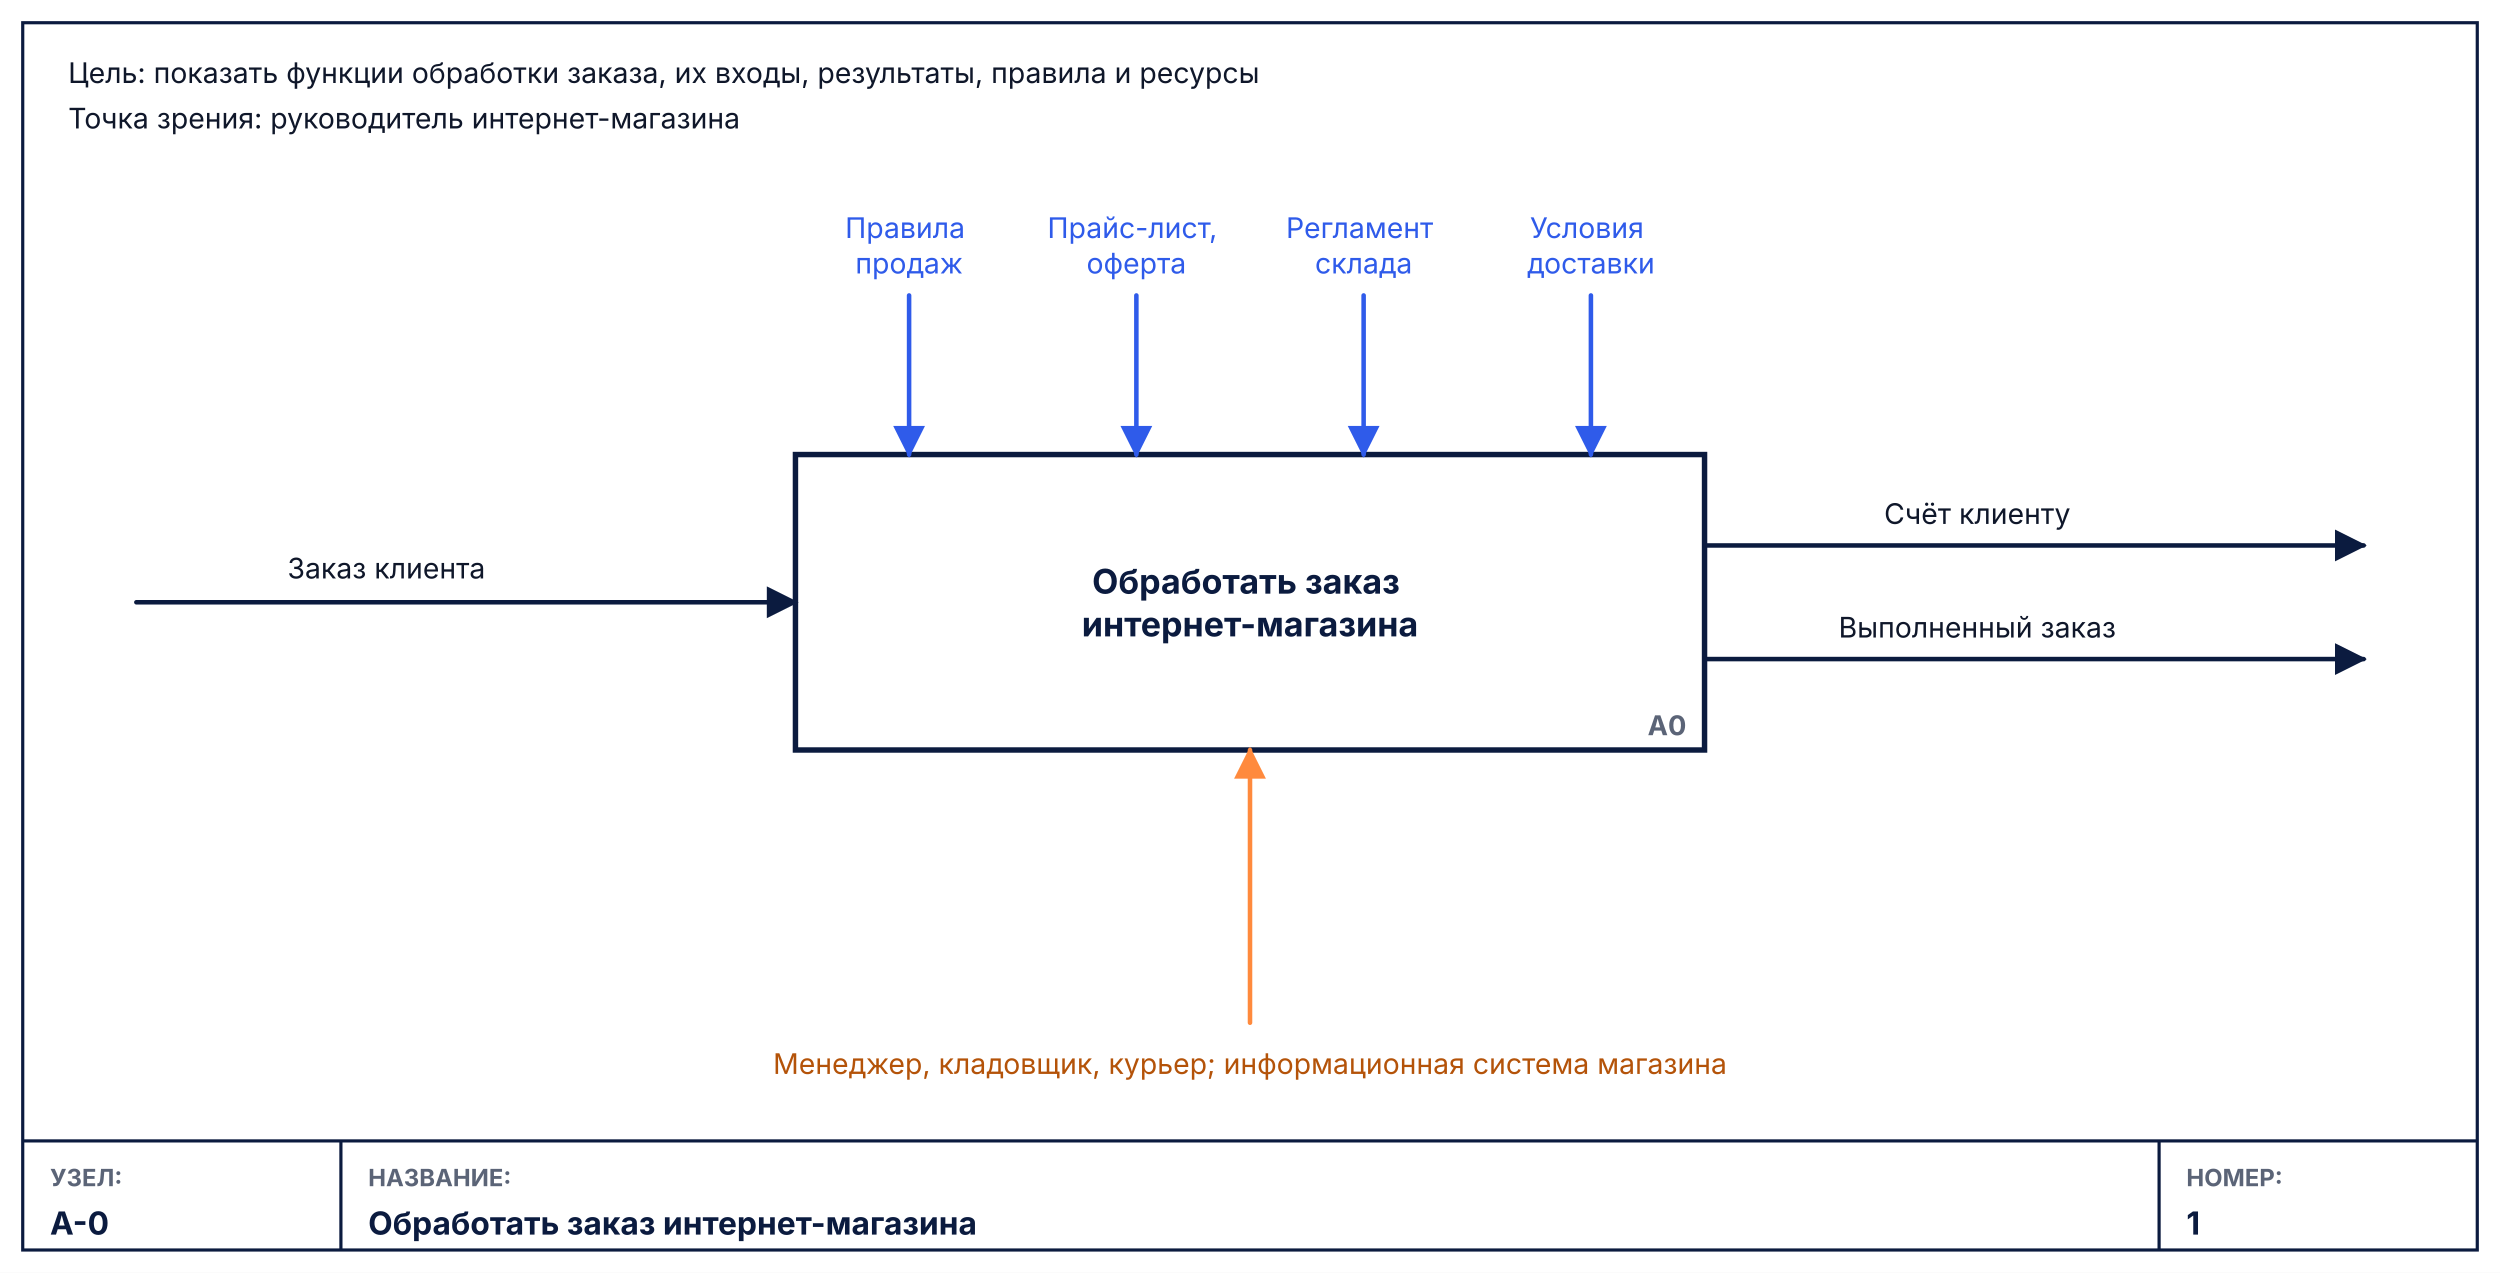
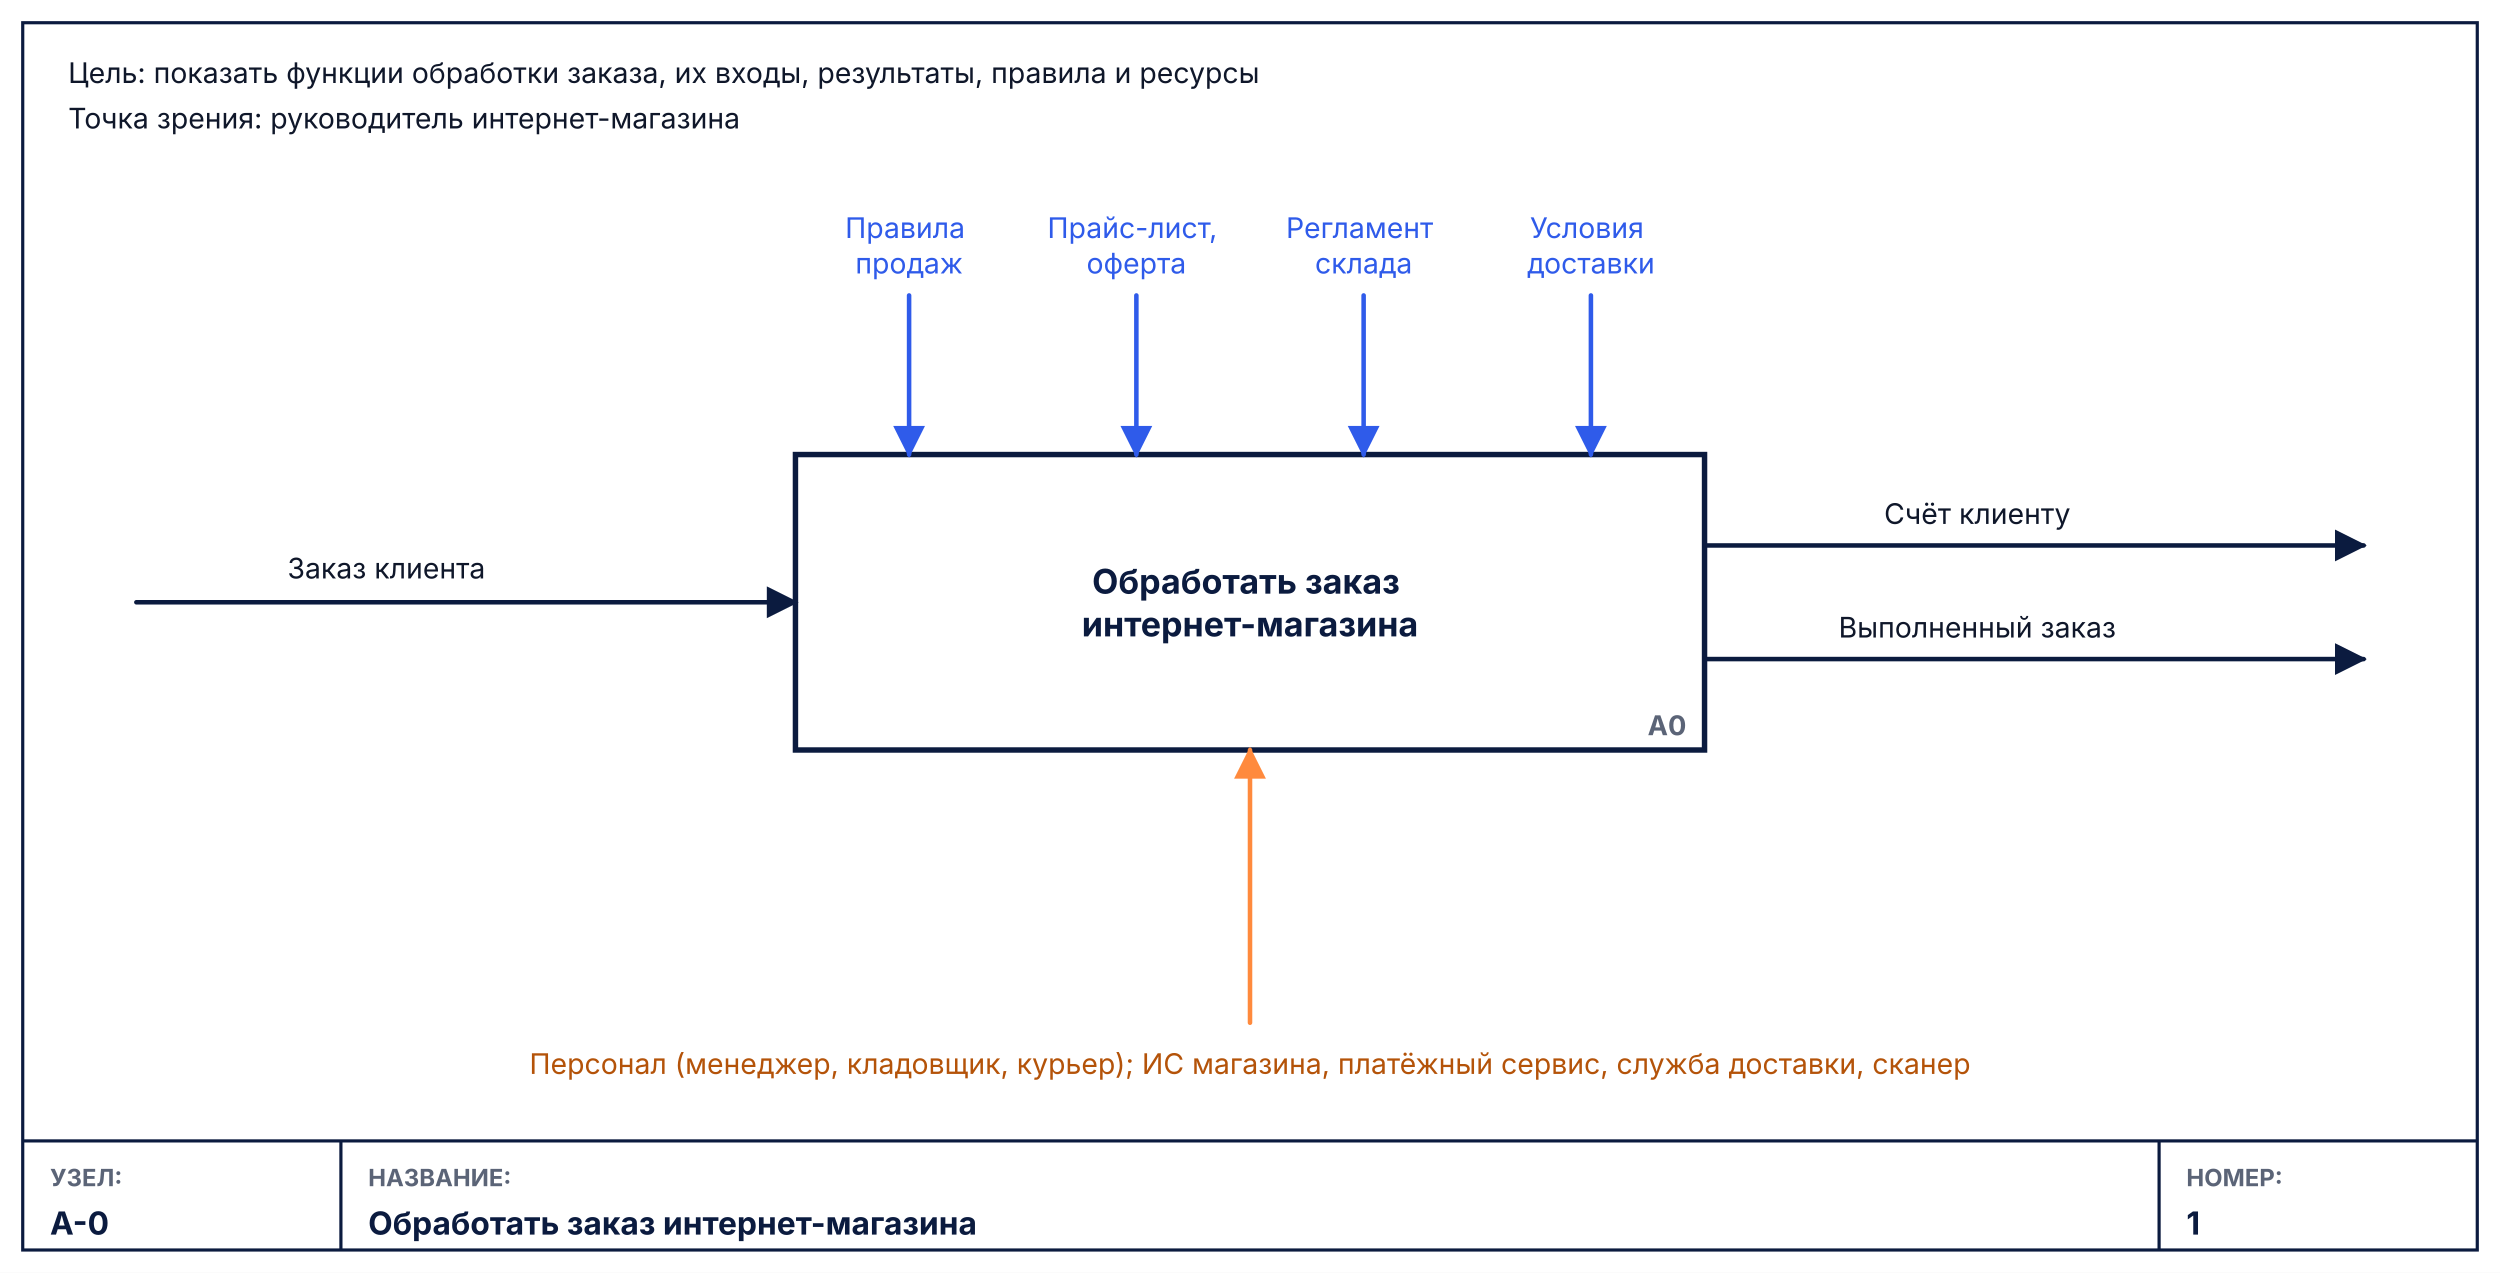
<svg xmlns="http://www.w3.org/2000/svg" viewBox="0 0 1100 560" width="1100" height="560" font-family="Inter, 'Segoe UI', Arial, sans-serif" role="img" aria-label="IDEF0 – контекстная диаграмма A-0 «Обработать заказ интернет-магазина»" class="lh-svg">
  <defs>
    <marker id="idefc-a0" viewBox="0 0 10 10" refX="9" refY="5" markerWidth="7" markerHeight="7" orient="auto-start-reverse">
      <path d="M0 0L10 5L0 10z" fill="#0b1b3f" />
    </marker>
    <marker id="idefc-a1" viewBox="0 0 10 10" refX="9" refY="5" markerWidth="7" markerHeight="7" orient="auto-start-reverse">
      <path d="M0 0L10 5L0 10z" fill="#2f5bea" />
    </marker>
    <marker id="idefc-a2" viewBox="0 0 10 10" refX="9" refY="5" markerWidth="7" markerHeight="7" orient="auto-start-reverse">
      <path d="M0 0L10 5L0 10z" fill="#ff8a3d" />
    </marker>
    <style>.e{stroke-linecap:round}@media (prefers-reduced-motion:reduce){.pkt{display:none}}</style>
  </defs>
  <rect width="1100" height="560" fill="#ffffff" />
  <rect class="n" x="350" y="200" width="400" height="130" rx="0" fill="#ffffff" stroke="#0b1b3f" stroke-width="2.4" />
  <text class="t" x="550.0" y="265.0" font-size="15.0" font-weight="700" fill="#0b1b3f" text-anchor="middle" dominant-baseline="middle">
    <tspan x="550.0" dy="-9.4">Обработать заказ</tspan>
    <tspan x="550.0" dy="18.8">интернет-магазина</tspan>
  </text>
  <text class="t" x="742" y="319" font-size="12.0" font-weight="700" fill="#5b6477" text-anchor="end" dominant-baseline="middle">
    <tspan x="742" dy="0.0">A0</tspan>
  </text>
  <path class="e" d="M60,265 L350,265" fill="none" stroke="#0b1b3f" stroke-width="2" stroke-linejoin="round" marker-end="url(#idefc-a0)" />
  <rect class="lbg" x="120.5" y="240.2" width="99.0" height="19.6" rx="4" fill="#ffffff" fill-opacity="0.92" />
  <text class="lt" x="170" y="250" font-size="12.5" font-weight="400" fill="#0f172a" text-anchor="middle" dominant-baseline="middle">
    <tspan x="170" dy="0.0">Заказ клиента</tspan>
  </text>
  <path class="e" d="M400,130 L400,200" fill="none" stroke="#2f5bea" stroke-width="2" stroke-linejoin="round" marker-end="url(#idefc-a1)" />
  <text class="t" x="400" y="108" font-size="12.5" font-weight="400" fill="#2f5bea" text-anchor="middle" dominant-baseline="middle">
    <tspan x="400" dy="-7.8">Правила</tspan>
    <tspan x="400" dy="15.6">продаж</tspan>
  </text>
  <path class="e" d="M500,130 L500,200" fill="none" stroke="#2f5bea" stroke-width="2" stroke-linejoin="round" marker-end="url(#idefc-a1)" />
  <text class="t" x="500" y="108" font-size="12.5" font-weight="400" fill="#2f5bea" text-anchor="middle" dominant-baseline="middle">
    <tspan x="500" dy="-7.8">Прайс-лист,</tspan>
    <tspan x="500" dy="15.6">оферта</tspan>
  </text>
  <path class="e" d="M600,130 L600,200" fill="none" stroke="#2f5bea" stroke-width="2" stroke-linejoin="round" marker-end="url(#idefc-a1)" />
  <text class="t" x="600" y="108" font-size="12.5" font-weight="400" fill="#2f5bea" text-anchor="middle" dominant-baseline="middle">
    <tspan x="600" dy="-7.8">Регламент</tspan>
    <tspan x="600" dy="15.6">склада</tspan>
  </text>
  <path class="e" d="M700,130 L700,200" fill="none" stroke="#2f5bea" stroke-width="2" stroke-linejoin="round" marker-end="url(#idefc-a1)" />
  <text class="t" x="700" y="108" font-size="12.5" font-weight="400" fill="#2f5bea" text-anchor="middle" dominant-baseline="middle">
    <tspan x="700" dy="-7.8">Условия</tspan>
    <tspan x="700" dy="15.6">доставки</tspan>
  </text>
  <path class="e" d="M750,240 L1040,240" fill="none" stroke="#0b1b3f" stroke-width="2" stroke-linejoin="round" marker-end="url(#idefc-a0)" />
  <rect class="lbg" x="824.0" y="216.2" width="92.0" height="19.6" rx="4" fill="#ffffff" fill-opacity="0.92" />
  <text class="lt" x="870" y="226" font-size="12.5" font-weight="400" fill="#0f172a" text-anchor="middle" dominant-baseline="middle">
    <tspan x="870" dy="0.0">Счёт клиенту</tspan>
  </text>
  <path class="e" d="M750,290 L1040,290" fill="none" stroke="#0b1b3f" stroke-width="2" stroke-linejoin="round" marker-end="url(#idefc-a0)" />
  <rect class="lbg" x="806.5" y="266.2" width="127.0" height="19.6" rx="4" fill="#ffffff" fill-opacity="0.92" />
  <text class="lt" x="870" y="276" font-size="12.5" font-weight="400" fill="#0f172a" text-anchor="middle" dominant-baseline="middle">
    <tspan x="870" dy="0.0">Выполненный заказ</tspan>
  </text>
  <path class="e" d="M550,450 L550,330" fill="none" stroke="#ff8a3d" stroke-width="2" stroke-linejoin="round" marker-end="url(#idefc-a2)" />
  <text class="t" x="550" y="468" font-size="12.5" font-weight="400" fill="#b45309" text-anchor="middle" dominant-baseline="middle">
-     <tspan x="550" dy="0.0">Менеджер, кладовщик, курьер; информационная система магазина</tspan>
+     <tspan x="550" dy="0.0">Персонал (менеджер, кладовщик, курьер); ИС магазина, платёжный сервис, служба доставки, сканер</tspan>
  </text>
  <text class="t" x="30" y="32" font-size="12.5" font-weight="400" fill="#0f172a" text-anchor="start" dominant-baseline="middle">
    <tspan x="30" dy="0.0">Цель: показать функции обработки заказа, их входы, результаты, правила и ресурсы</tspan>
  </text>
  <text class="t" x="30" y="52" font-size="12.5" font-weight="400" fill="#0f172a" text-anchor="start" dominant-baseline="middle">
    <tspan x="30" dy="0.0">Точка зрения: руководитель интернет-магазина</tspan>
  </text>
  <rect class="n" x="10" y="10" width="1080" height="540" rx="0" fill="none" stroke="#0b1b3f" stroke-width="1.4" />
  <line class="n" x1="10" y1="502" x2="1090" y2="502" stroke="#0b1b3f" stroke-width="1.4" />
  <line class="n" x1="150" y1="502" x2="150" y2="550" stroke="#0b1b3f" stroke-width="1.4" />
  <line class="n" x1="950" y1="502" x2="950" y2="550" stroke="#0b1b3f" stroke-width="1.4" />
  <text class="t" x="22" y="518" font-size="10.5" font-weight="700" fill="#5b6477" text-anchor="start" dominant-baseline="middle">
    <tspan x="22" dy="0.0">УЗЕЛ:</tspan>
  </text>
  <text class="t" x="22" y="538" font-size="14.0" font-weight="700" fill="#0b1b3f" text-anchor="start" dominant-baseline="middle">
    <tspan x="22" dy="0.0">A-0</tspan>
  </text>
  <text class="t" x="162" y="518" font-size="10.5" font-weight="700" fill="#5b6477" text-anchor="start" dominant-baseline="middle">
    <tspan x="162" dy="0.0">НАЗВАНИЕ:</tspan>
  </text>
  <text class="t" x="162" y="538" font-size="14.0" font-weight="700" fill="#0b1b3f" text-anchor="start" dominant-baseline="middle">
    <tspan x="162" dy="0.0">Обработать заказ интернет-магазина</tspan>
  </text>
  <text class="t" x="962" y="518" font-size="10.5" font-weight="700" fill="#5b6477" text-anchor="start" dominant-baseline="middle">
    <tspan x="962" dy="0.0">НОМЕР:</tspan>
  </text>
  <text class="t" x="962" y="538" font-size="14.0" font-weight="700" fill="#0b1b3f" text-anchor="start" dominant-baseline="middle">
    <tspan x="962" dy="0.0">1</tspan>
  </text>
</svg>
